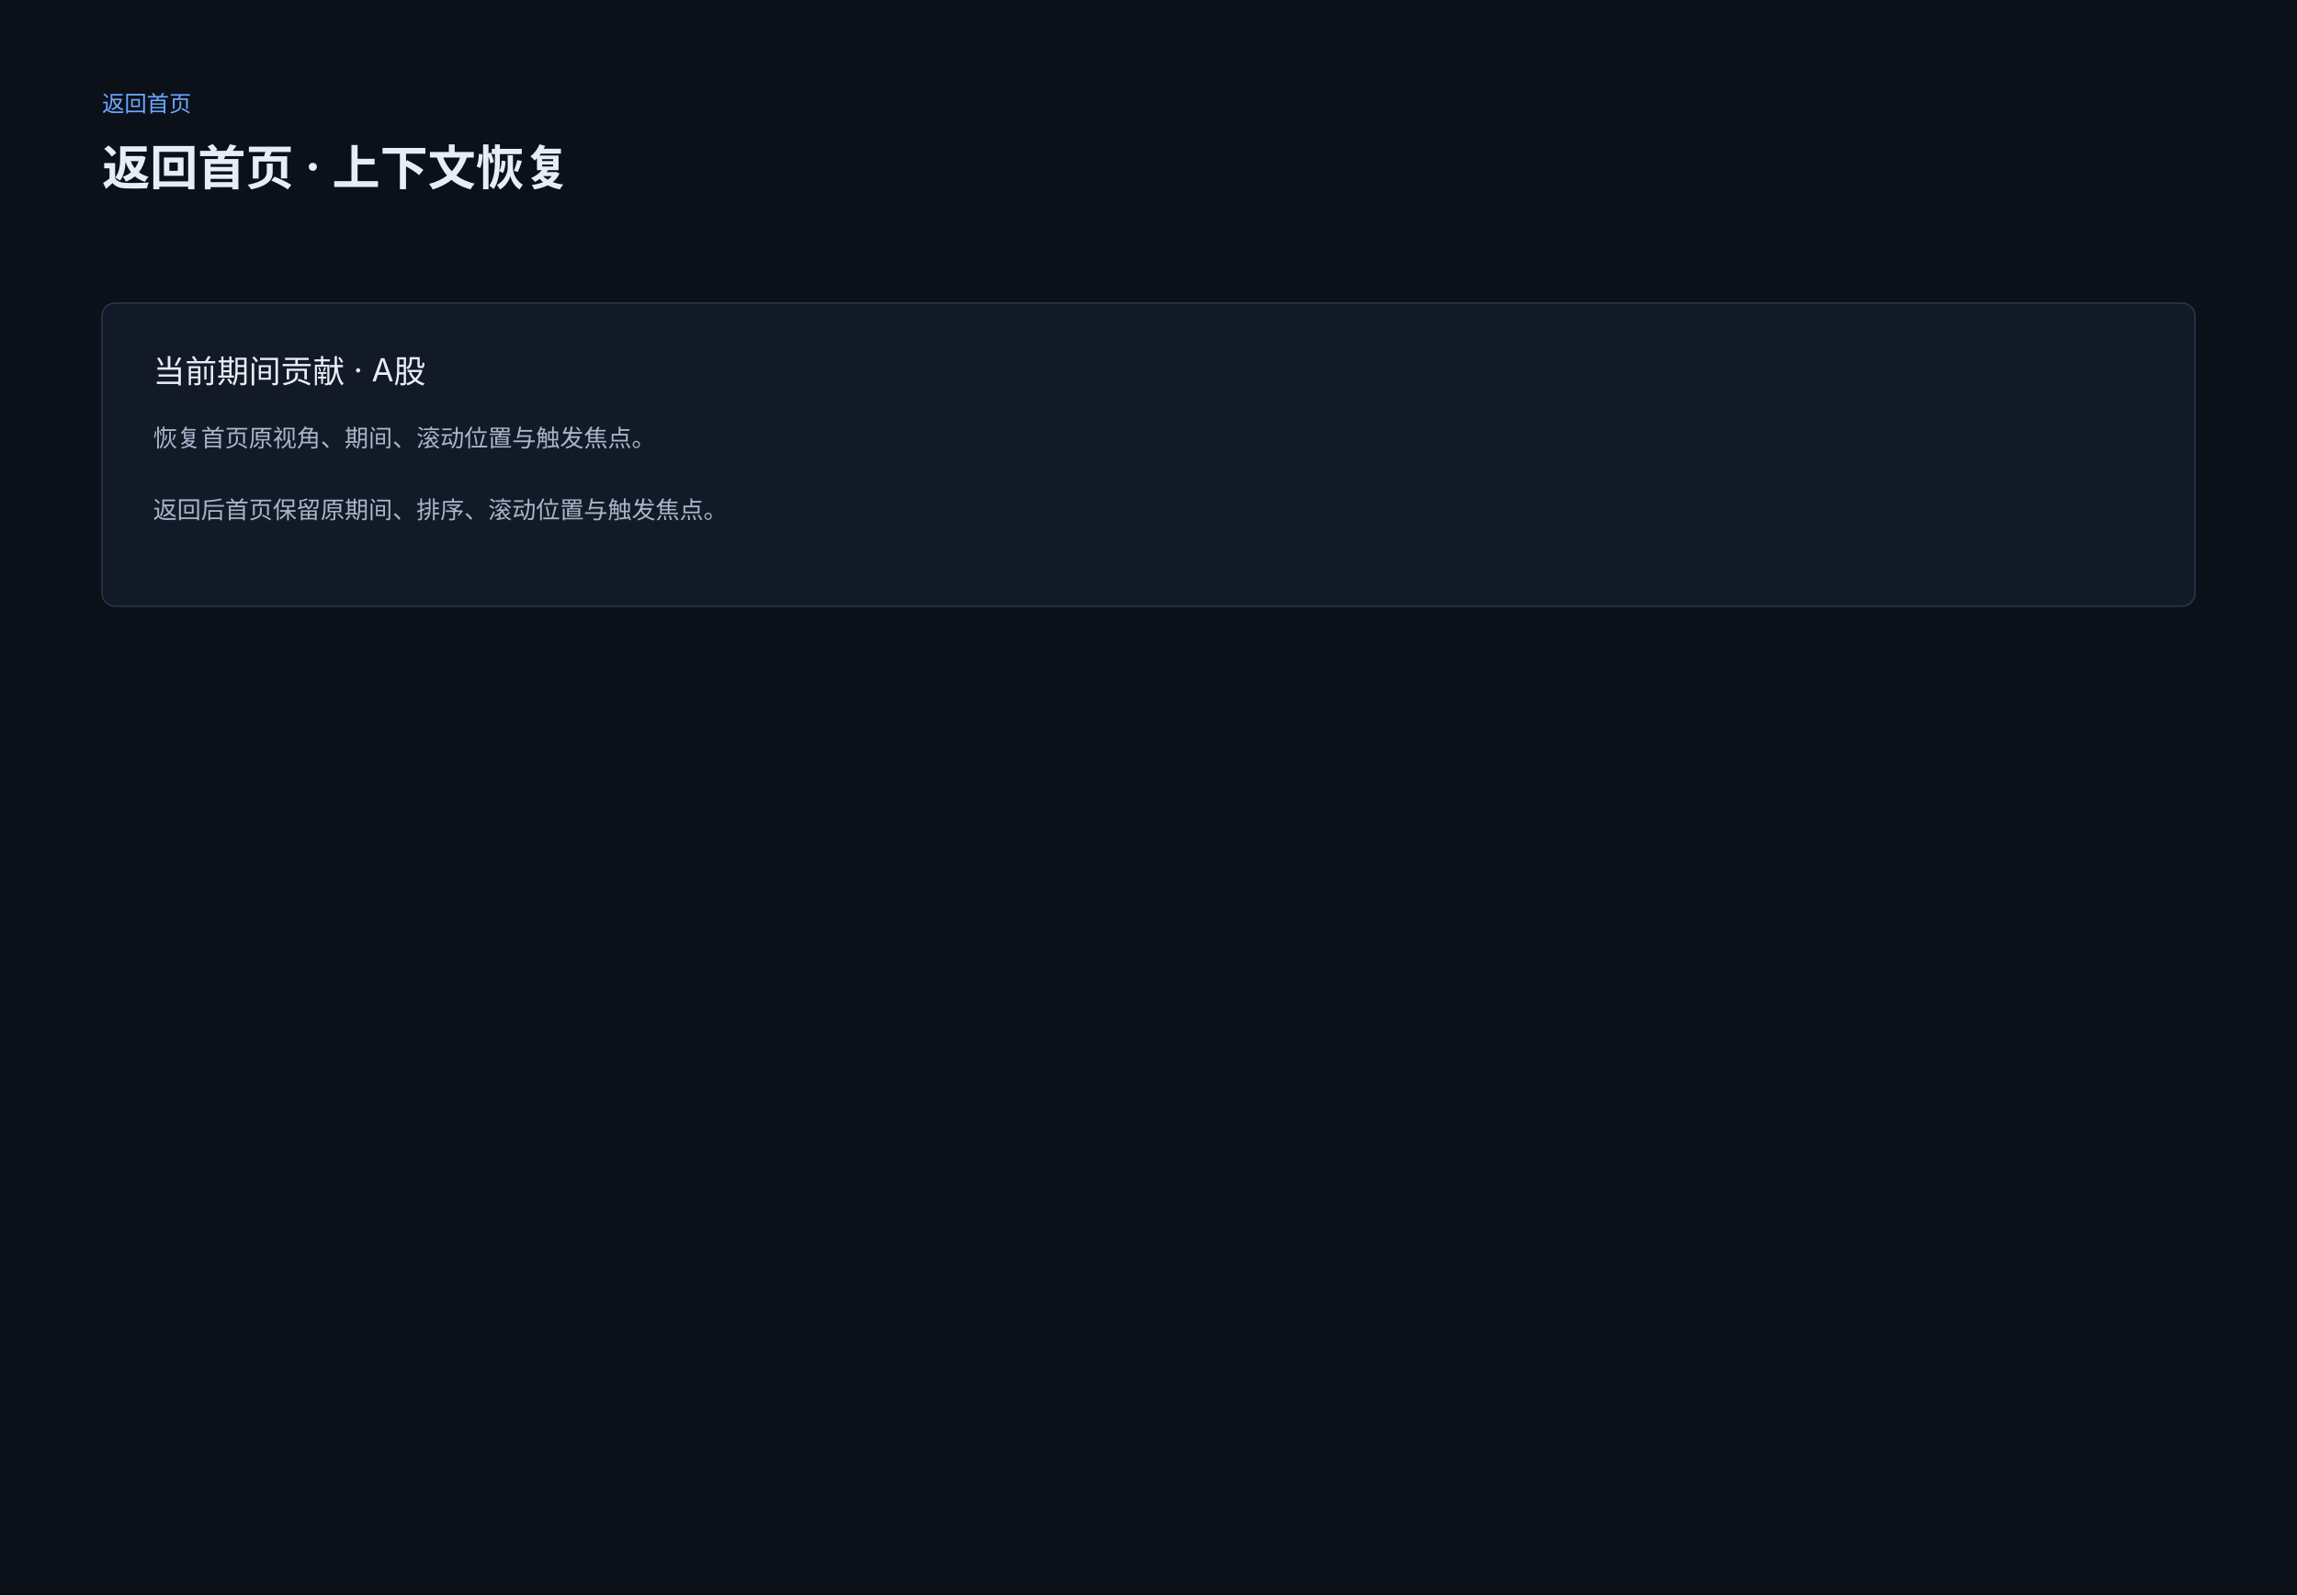
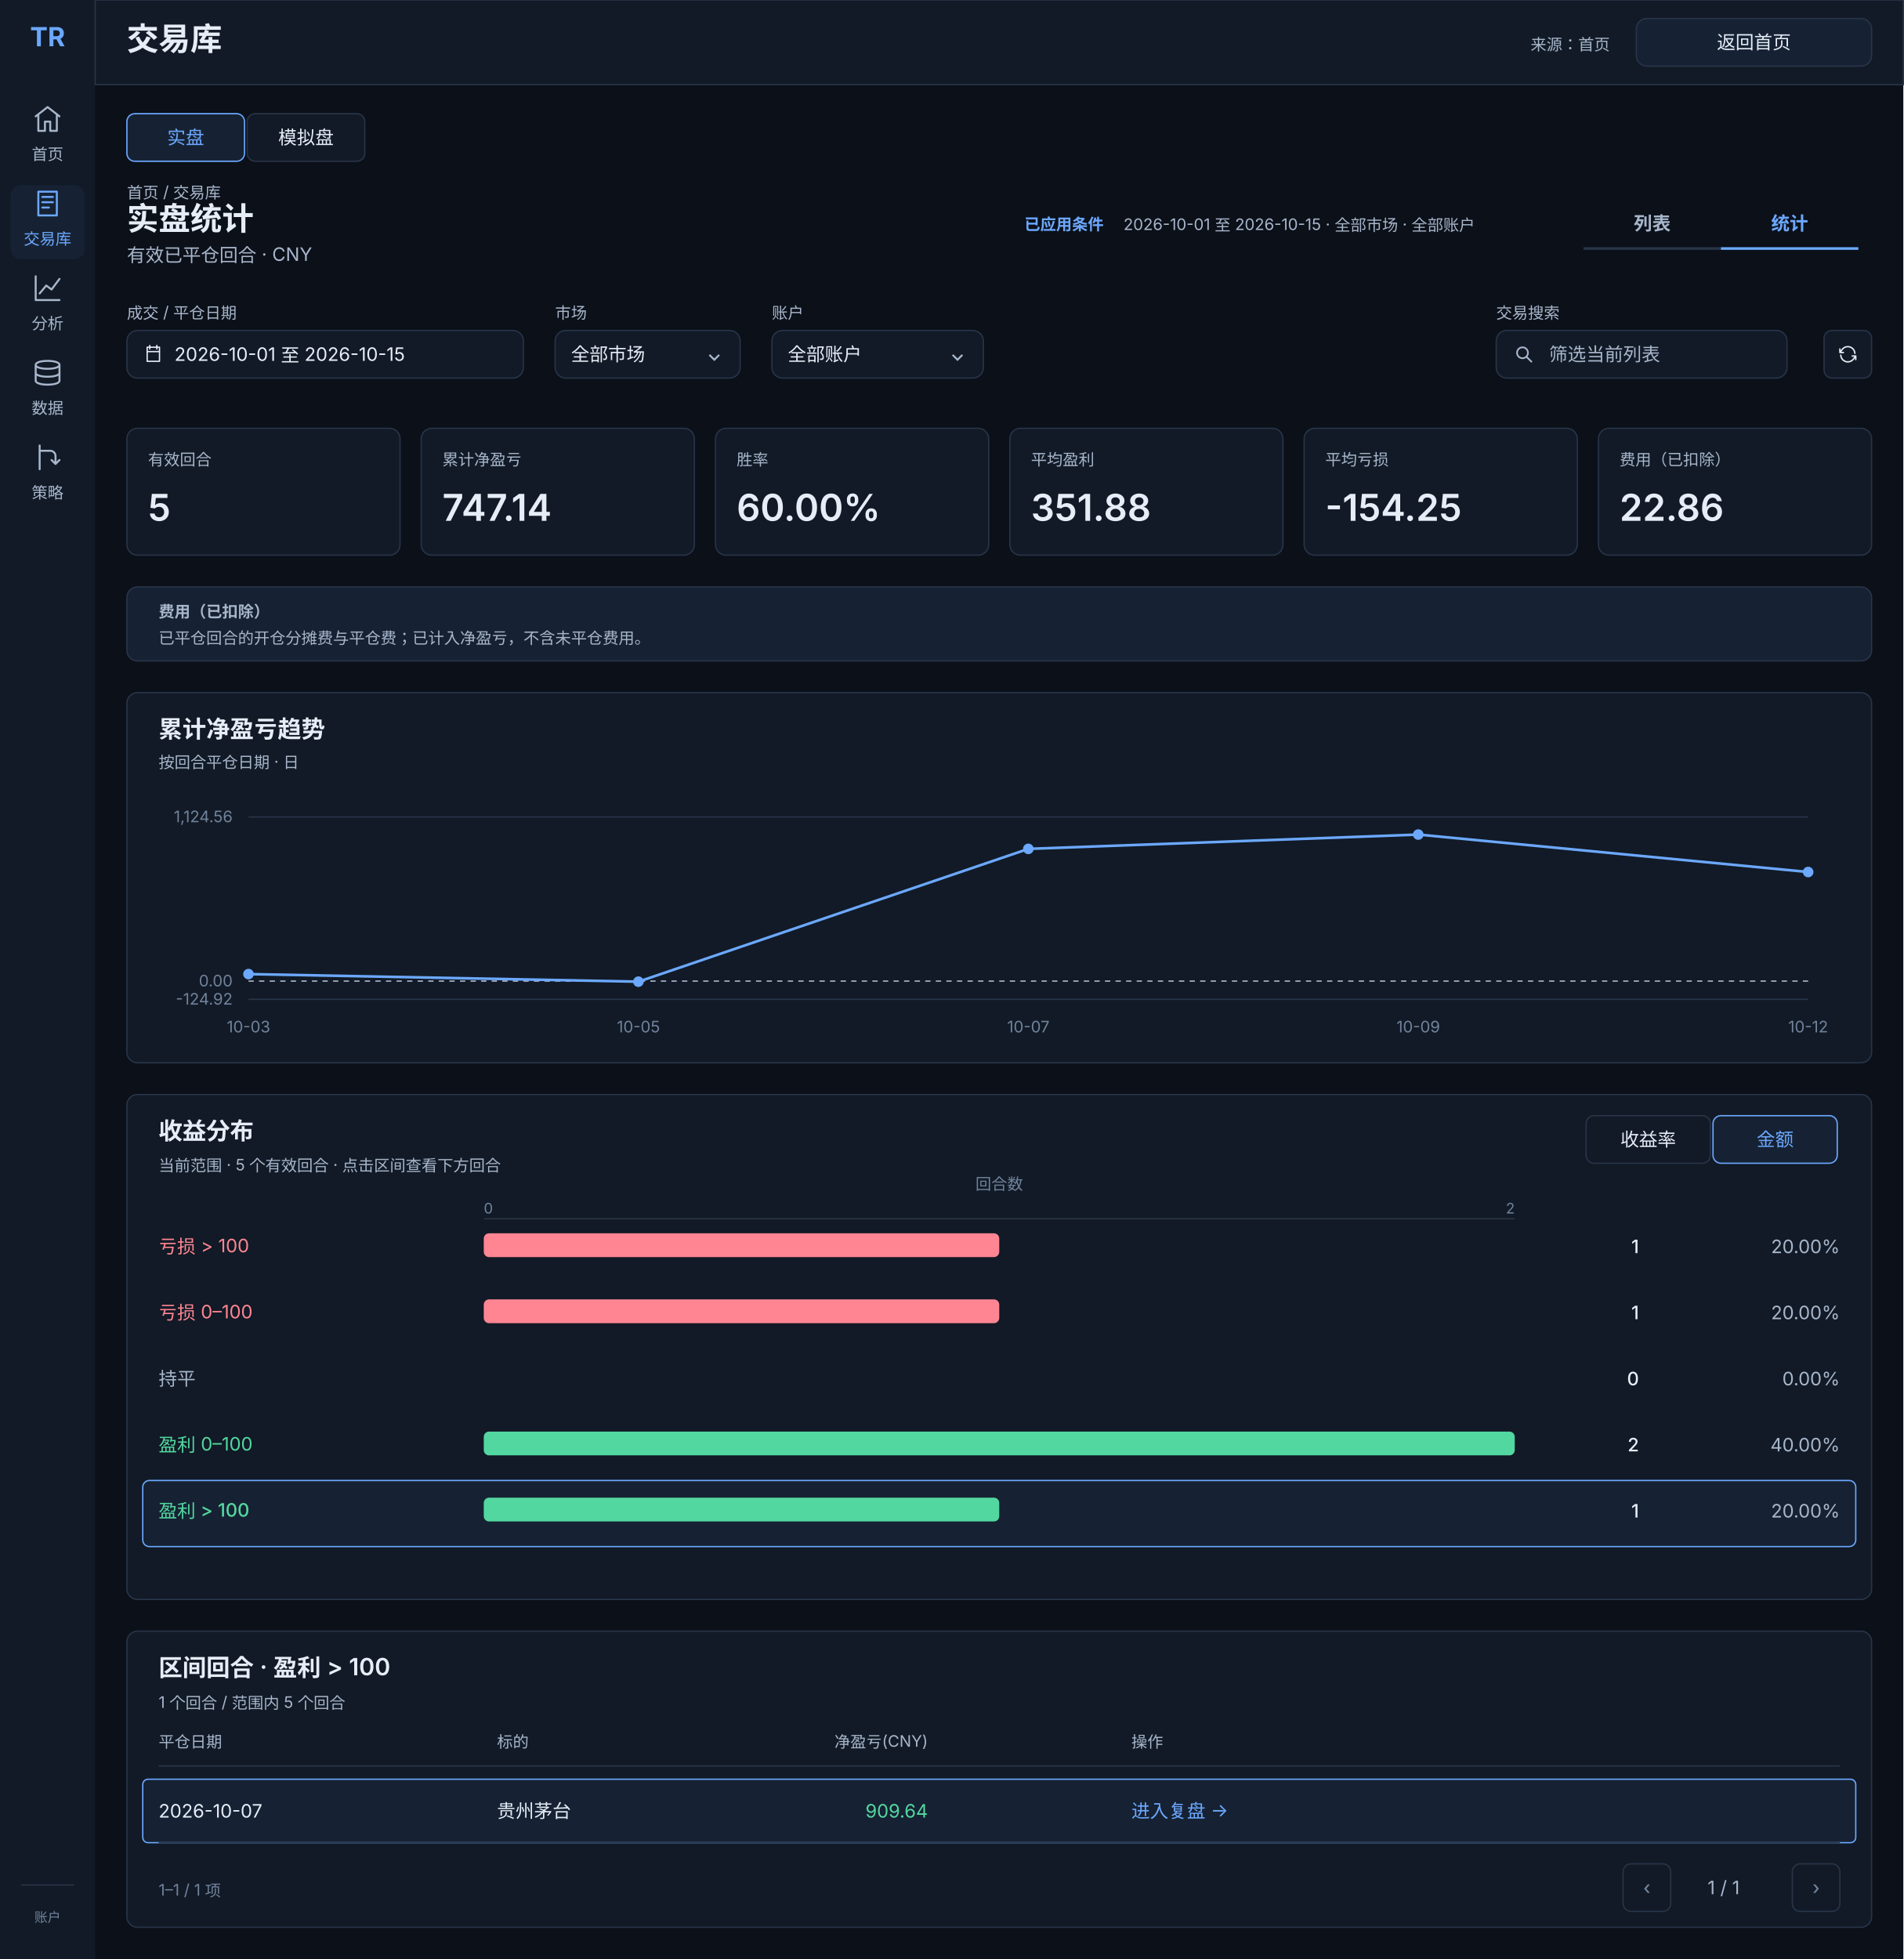
- <svg xmlns="http://www.w3.org/2000/svg" width="1440" height="1000" viewBox="0 0 1440 1000">
-   <rect width="1440" height="1000" fill="#0b1019" />
-   <style>text{font-family:-apple-system,BlinkMacSystemFont,"Segoe UI",sans-serif;fill:#e6edf7}.m{fill:#a8b6cb}.b{fill:#6ca8ff}.p{fill:#111a26;stroke:#283448}</style>
-   <text x="64" y="70" class="b" font-size="14">返回首页</text>
-   <text x="64" y="116" font-size="30" font-weight="700">返回首页 · 上下文恢复</text>
-   <rect x="64" y="190" width="1312" height="190" rx="8" class="p" />
-   <text x="96" y="240" font-size="20">当前期间贡献 · A股</text>
-   <text x="96" y="280" class="m" font-size="15">恢复首页原视角、期间、滚动位置与触发焦点。</text>
-   <text x="96" y="325" class="m" font-size="15">返回后首页保留原期间、排序、滚动位置与触发焦点。</text>
+ <svg xmlns="http://www.w3.org/2000/svg" width="1440" height="1482" viewBox="0 0 1440 1482" role="img" aria-label="实盘统计">
+   <style>text{font-family:-apple-system,BlinkMacSystemFont,'Segoe UI',sans-serif;font-variant-numeric:tabular-nums}</style>
+   <rect width="1440" height="1482" fill="#0B1019" />
+   <rect x="0" y="0" width="72" height="1482" fill="#111A26" />
+   <text x="36" y="35" font-size="20" fill="#6CA8FF" font-weight="700" text-anchor="middle">TR</text>
+   <svg x="24" y="78" width="24" height="24" viewBox="0 0 24 24" aria-hidden="true">
+     <path d="M3 10L12 3l9 7M5 9v12h5v-7h4v7h5V9" fill="none" stroke="#A8B6CB" stroke-width="1.5" stroke-linecap="round" stroke-linejoin="round" />
+   </svg>
+   <text x="36" y="121" font-size="12" fill="#A8B6CB" font-weight="400" text-anchor="middle">首页</text>
+   <rect x="8" y="140" width="56" height="56" rx="8" fill="#162233" />
+   <svg x="24" y="142" width="24" height="24" viewBox="0 0 24 24" aria-hidden="true">
+     <path d="M5 3h14v18H5zM8 7h8M8 11h8M8 15h5" fill="none" stroke="#6CA8FF" stroke-width="1.5" stroke-linecap="round" stroke-linejoin="round" />
+   </svg>
+   <text x="36" y="185" font-size="12" fill="#6CA8FF" font-weight="400" text-anchor="middle">交易库</text>
+   <svg x="24" y="206" width="24" height="24" viewBox="0 0 24 24" aria-hidden="true">
+     <path d="M3 3v18h18M6 16l5-6 4 3 6-8" fill="none" stroke="#A8B6CB" stroke-width="1.5" stroke-linecap="round" stroke-linejoin="round" />
+   </svg>
+   <text x="36" y="249" font-size="12" fill="#A8B6CB" font-weight="400" text-anchor="middle">分析</text>
+   <svg x="24" y="270" width="24" height="24" viewBox="0 0 24 24" aria-hidden="true">
+     <path d="M3 6c0-4 18-4 18 0v12c0 4-18 4-18 0zM3 6c0 4 18 4 18 0M3 12c0 4 18 4 18 0" fill="none" stroke="#A8B6CB" stroke-width="1.5" stroke-linecap="round" stroke-linejoin="round" />
+   </svg>
+   <text x="36" y="313" font-size="12" fill="#A8B6CB" font-weight="400" text-anchor="middle">数据</text>
+   <svg x="24" y="334" width="24" height="24" viewBox="0 0 24 24" aria-hidden="true">
+     <path d="M6 3v18M6 7h8a4 4 0 0 1 4 4v6M15 14l3 3 3-3" fill="none" stroke="#A8B6CB" stroke-width="1.5" stroke-linecap="round" stroke-linejoin="round" />
+   </svg>
+   <text x="36" y="377" font-size="12" fill="#A8B6CB" font-weight="400" text-anchor="middle">策略</text>
+   <line x1="16" y1="1426" x2="56" y2="1426" stroke="#283448" stroke-width="1" />
+   <text x="36" y="1454" font-size="10" fill="#71829B" font-weight="500" text-anchor="middle">账户</text>
+   <rect x="72" y="0" width="1368" height="64" fill="#111A26" stroke="#283448" />
+   <text x="96" y="38" font-size="24" fill="#E6EDF7" font-weight="600" text-anchor="start">交易库</text>
+   <text x="1218" y="38" font-size="12" fill="#A8B6CB" font-weight="400" text-anchor="end">来源：首页</text>
+   <rect x="1238" y="14" width="178" height="36" rx="8" fill="#162233" stroke="#283448" />
+   <text x="1327" y="37" font-size="14" fill="#E6EDF7" font-weight="500" text-anchor="middle">返回首页</text>
+   <rect x="96" y="86" width="89" height="36" rx="6" fill="#162233" stroke="#6CA8FF" />
+   <text x="140.5" y="109" font-size="14" fill="#6CA8FF" font-weight="500" text-anchor="middle">实盘</text>
+   <rect x="187" y="86" width="89" height="36" rx="6" fill="#111A26" stroke="#283448" />
+   <text x="231.5" y="109" font-size="14" fill="#E6EDF7" font-weight="500" text-anchor="middle">模拟盘</text>
+   <text x="96" y="150" font-size="12" fill="#A8B6CB" font-weight="400" text-anchor="start">首页 / 交易库</text>
+   <text x="96" y="174" font-size="24" fill="#E6EDF7" font-weight="600" text-anchor="start">实盘统计</text>
+   <text x="96" y="198" font-size="14" fill="#A8B6CB" font-weight="400" text-anchor="start">有效已平仓回合 · CNY</text>
+   <text x="775" y="174" font-size="12" fill="#6CA8FF" font-weight="600" text-anchor="start">已应用条件</text>
+   <text x="850" y="174" font-size="12" fill="#A8B6CB" font-weight="400" text-anchor="start">2026-10-01 至 2026-10-15 · 全部市场 · 全部账户</text>
+   <text x="1250" y="174" font-size="14" fill="#A8B6CB" font-weight="600" text-anchor="middle">列表</text>
+   <text x="1354" y="174" font-size="14" fill="#6CA8FF" font-weight="600" text-anchor="middle">统计</text>
+   <line x1="1198" y1="188" x2="1302" y2="188" stroke="#283448" stroke-width="2" />
+   <line x1="1302" y1="188" x2="1406" y2="188" stroke="#6CA8FF" stroke-width="2" />
+   <text x="96" y="241" font-size="12" fill="#A8B6CB" font-weight="400" text-anchor="start">成交 / 平仓日期</text>
+   <rect x="96" y="250" width="300" height="36" rx="8" fill="#111A26" stroke="#283448" />
+   <svg x="108" y="260" width="16" height="16" viewBox="0 0 24 24" aria-hidden="true">
+     <path d="M5 4h14v16H5zM8 2v4M16 2v4M5 9h14" fill="none" stroke="#E6EDF7" stroke-width="1.5" stroke-linecap="round" stroke-linejoin="round" />
+   </svg>
+   <text x="132" y="273" font-size="14" fill="#E6EDF7" font-weight="400" text-anchor="start">2026-10-01 至 2026-10-15</text>
+   <text x="420" y="241" font-size="12" fill="#A8B6CB" font-weight="400" text-anchor="start">市场</text>
+   <rect x="420" y="250" width="140" height="36" rx="8" fill="#111A26" stroke="#283448" />
+   <text x="432" y="273" font-size="14" fill="#E6EDF7" font-weight="400" text-anchor="start">全部市场</text>
+   <text x="546" y="273" font-size="14" fill="#A8B6CB" font-weight="600" text-anchor="end">⌄</text>
+   <text x="584" y="241" font-size="12" fill="#A8B6CB" font-weight="400" text-anchor="start">账户</text>
+   <rect x="584" y="250" width="160" height="36" rx="8" fill="#111A26" stroke="#283448" />
+   <text x="596" y="273" font-size="14" fill="#E6EDF7" font-weight="400" text-anchor="start">全部账户</text>
+   <text x="730" y="273" font-size="14" fill="#A8B6CB" font-weight="600" text-anchor="end">⌄</text>
+   <text x="1132" y="241" font-size="12" fill="#A8B6CB" font-weight="400" text-anchor="start">交易搜索</text>
+   <rect x="1132" y="250" width="220" height="36" rx="8" fill="#111A26" stroke="#283448" />
+   <svg x="1144" y="259" width="18" height="18" viewBox="0 0 24 24" aria-hidden="true">
+     <circle cx="10.5" cy="10.5" r="5.5" fill="none" stroke="#A8B6CB" stroke-width="1.7" />
+     <path d="m15 15 4.5 4.5" fill="none" stroke="#A8B6CB" stroke-width="1.7" stroke-linecap="round" />
+   </svg>
+   <text x="1172" y="273" font-size="14" fill="#A8B6CB" font-weight="400" text-anchor="start">筛选当前列表</text>
+   <rect x="1380" y="250" width="36" height="36" rx="6" fill="#111A26" stroke="#283448" />
+   <text x="1398" y="273" font-size="14" fill="#E6EDF7" font-weight="500" text-anchor="middle" />
+   <svg x="1390" y="260" width="16" height="16" viewBox="0 0 24 24" aria-hidden="true">
+     <path d="M20 11a8 8 0 0 0-14.7-4L3 10m0-4v4h4M4 13a8 8 0 0 0 14.7 4L21 14m0 4v-4h-4" fill="none" stroke="#E6EDF7" stroke-width="1.6" stroke-linecap="round" stroke-linejoin="round" />
+   </svg>
+   <rect x="96" y="324" width="206.667" height="96" rx="8" fill="#111A26" stroke="#283448" />
+   <text x="112" y="352" font-size="12" fill="#A8B6CB" font-weight="400" text-anchor="start">有效回合</text>
+   <text x="112" y="394" font-size="28" fill="#E6EDF7" font-weight="600" text-anchor="start">5</text>
+   <rect x="318.667" y="324" width="206.667" height="96" rx="8" fill="#111A26" stroke="#283448" />
+   <text x="334.667" y="352" font-size="12" fill="#A8B6CB" font-weight="400" text-anchor="start">累计净盈亏</text>
+   <text x="334.667" y="394" font-size="28" fill="#E6EDF7" font-weight="600" text-anchor="start">747.14</text>
+   <rect x="541.333" y="324" width="206.667" height="96" rx="8" fill="#111A26" stroke="#283448" />
+   <text x="557.333" y="352" font-size="12" fill="#A8B6CB" font-weight="400" text-anchor="start">胜率</text>
+   <text x="557.333" y="394" font-size="28" fill="#E6EDF7" font-weight="600" text-anchor="start">60.00%</text>
+   <rect x="764" y="324" width="206.667" height="96" rx="8" fill="#111A26" stroke="#283448" />
+   <text x="780" y="352" font-size="12" fill="#A8B6CB" font-weight="400" text-anchor="start">平均盈利</text>
+   <text x="780" y="394" font-size="28" fill="#E6EDF7" font-weight="600" text-anchor="start">351.88</text>
+   <rect x="986.667" y="324" width="206.667" height="96" rx="8" fill="#111A26" stroke="#283448" />
+   <text x="1002.67" y="352" font-size="12" fill="#A8B6CB" font-weight="400" text-anchor="start">平均亏损</text>
+   <text x="1002.67" y="394" font-size="28" fill="#E6EDF7" font-weight="600" text-anchor="start">-154.25</text>
+   <rect x="1209.33" y="324" width="206.667" height="96" rx="8" fill="#111A26" stroke="#283448" />
+   <text x="1225.33" y="352" font-size="12" fill="#A8B6CB" font-weight="400" text-anchor="start">费用（已扣除）</text>
+   <text x="1225.33" y="394" font-size="28" fill="#E6EDF7" font-weight="600" text-anchor="start">22.86</text>
+   <rect x="96" y="444" width="1320" height="56" rx="8" fill="#162233" stroke="#283448" />
+   <text x="120" y="467" font-size="12" fill="#A8B6CB" font-weight="600" text-anchor="start">费用（已扣除）</text>
+   <text x="120" y="487" font-size="12" fill="#A8B6CB" font-weight="400" text-anchor="start">已平仓回合的开仓分摊费与平仓费；已计入净盈亏，不含未平仓费用。</text>
+   <rect x="96" y="524" width="1320" height="280" rx="8" fill="#111A26" stroke="#283448" />
+   <text x="120" y="558" font-size="18" fill="#E6EDF7" font-weight="600" text-anchor="start">累计净盈亏趋势</text>
+   <text x="120" y="581" font-size="12" fill="#A8B6CB" font-weight="400" text-anchor="start">按回合平仓日期 · 日</text>
+   <line x1="188" y1="618" x2="1368" y2="618" stroke="#283448" stroke-width="1" />
+   <text x="176" y="622" font-size="12" fill="#71829B" font-weight="400" text-anchor="end">1,124.56</text>
+   <line x1="188" y1="742.203" x2="1368" y2="742.203" stroke="#A8B6CB" stroke-width="1" stroke-dasharray="4 4" />
+   <text x="176" y="746.203" font-size="12" fill="#71829B" font-weight="400" text-anchor="end">0.00</text>
+   <line x1="188" y1="756" x2="1368" y2="756" stroke="#283448" stroke-width="1" />
+   <text x="176" y="760" font-size="12" fill="#71829B" font-weight="400" text-anchor="end">-124.92</text>
+   <text x="188" y="781" font-size="12" fill="#71829B" font-weight="400" text-anchor="middle">10-03</text>
+   <circle cx="188" cy="736.902" r="4" fill="#6CA8FF" />
+   <text x="483" y="781" font-size="12" fill="#71829B" font-weight="400" text-anchor="middle">10-05</text>
+   <circle cx="483" cy="742.645" r="4" fill="#6CA8FF" />
+   <line x1="188" y1="736.902" x2="483" y2="742.645" stroke="#6CA8FF" stroke-width="2" />
+   <text x="778" y="781" font-size="12" fill="#71829B" font-weight="400" text-anchor="middle">10-07</text>
+   <circle cx="778" cy="642.179" r="4" fill="#6CA8FF" />
+   <line x1="483" y1="742.645" x2="778" y2="642.179" stroke="#6CA8FF" stroke-width="2" />
+   <text x="1073" y="781" font-size="12" fill="#71829B" font-weight="400" text-anchor="middle">10-09</text>
+   <circle cx="1073" cy="631.355" r="4" fill="#6CA8FF" />
+   <line x1="778" y1="642.179" x2="1073" y2="631.355" stroke="#6CA8FF" stroke-width="2" />
+   <text x="1368" y="781" font-size="12" fill="#71829B" font-weight="400" text-anchor="middle">10-12</text>
+   <circle cx="1368" cy="659.684" r="4" fill="#6CA8FF" />
+   <line x1="1073" y1="631.355" x2="1368" y2="659.684" stroke="#6CA8FF" stroke-width="2" />
+   <rect x="96" y="828" width="1320" height="382" rx="8" fill="#111A26" stroke="#283448" />
+   <text x="120" y="862" font-size="18" fill="#E6EDF7" font-weight="600" text-anchor="start">收益分布</text>
+   <text x="120" y="886" font-size="12" fill="#A8B6CB" font-weight="400" text-anchor="start">当前范围 · 5 个有效回合 · 点击区间查看下方回合</text>
+   <text x="756" y="900" font-size="12" fill="#71829B" font-weight="400" text-anchor="middle">回合数</text>
+   <line x1="366" y1="922" x2="1146" y2="922" stroke="#283448" stroke-width="1" />
+   <text x="366" y="918" font-size="11" fill="#71829B" font-weight="400" text-anchor="start">0</text>
+   <text x="1146" y="918" font-size="11" fill="#71829B" font-weight="400" text-anchor="end">2</text>
+   <text x="120" y="948" font-size="14" fill="#FF8592" font-weight="400" text-anchor="start">亏损 &gt; 100</text>
+   <rect x="366" y="933" width="390" height="18" rx="4" fill="#FF8592" data-bar="distribution" data-count="1" data-bar-width="390" />
+   <text x="1240" y="948" font-size="14" fill="#E6EDF7" font-weight="500" text-anchor="end">1</text>
+   <text x="1392" y="948" font-size="14" fill="#A8B6CB" font-weight="400" text-anchor="end">20.00%</text>
+   <text x="120" y="998" font-size="14" fill="#FF8592" font-weight="400" text-anchor="start">亏损 0–100</text>
+   <rect x="366" y="983" width="390" height="18" rx="4" fill="#FF8592" data-bar="distribution" data-count="1" data-bar-width="390" />
+   <text x="1240" y="998" font-size="14" fill="#E6EDF7" font-weight="500" text-anchor="end">1</text>
+   <text x="1392" y="998" font-size="14" fill="#A8B6CB" font-weight="400" text-anchor="end">20.00%</text>
+   <text x="120" y="1048" font-size="14" fill="#A8B6CB" font-weight="400" text-anchor="start">持平</text>
+   <rect x="366" y="1033" width="0" height="18" rx="4" fill="#A8B6CB" data-bar="distribution" data-count="0" data-bar-width="0" />
+   <text x="1240" y="1048" font-size="14" fill="#E6EDF7" font-weight="500" text-anchor="end">0</text>
+   <text x="1392" y="1048" font-size="14" fill="#A8B6CB" font-weight="400" text-anchor="end">0.00%</text>
+   <text x="120" y="1098" font-size="14" fill="#53D7A0" font-weight="400" text-anchor="start">盈利 0–100</text>
+   <rect x="366" y="1083" width="780" height="18" rx="4" fill="#53D7A0" data-bar="distribution" data-count="2" data-bar-width="780" />
+   <text x="1240" y="1098" font-size="14" fill="#E6EDF7" font-weight="500" text-anchor="end">2</text>
+   <text x="1392" y="1098" font-size="14" fill="#A8B6CB" font-weight="400" text-anchor="end">40.00%</text>
+   <rect x="108" y="1120" width="1296" height="50" rx="5" fill="#162233" stroke="#6CA8FF" />
+   <text x="120" y="1148" font-size="14" fill="#53D7A0" font-weight="500" text-anchor="start">盈利 &gt; 100</text>
+   <rect x="366" y="1133" width="390" height="18" rx="4" fill="#53D7A0" data-bar="distribution" data-count="1" data-bar-width="390" />
+   <text x="1240" y="1148" font-size="14" fill="#E6EDF7" font-weight="500" text-anchor="end">1</text>
+   <text x="1392" y="1148" font-size="14" fill="#A8B6CB" font-weight="400" text-anchor="end">20.00%</text>
+   <rect x="1200" y="844" width="94" height="36" rx="6" fill="#111A26" stroke="#283448" />
+   <text x="1247" y="867" font-size="14" fill="#E6EDF7" font-weight="500" text-anchor="middle">收益率</text>
+   <rect x="1296" y="844" width="94" height="36" rx="6" fill="#162233" stroke="#6CA8FF" />
+   <text x="1343" y="867" font-size="14" fill="#6CA8FF" font-weight="500" text-anchor="middle">金额</text>
+   <rect x="96" y="1234" width="1320" height="224" rx="8" fill="#111A26" stroke="#283448" />
+   <text x="120" y="1268" font-size="18" fill="#E6EDF7" font-weight="600" text-anchor="start">区间回合 · 盈利 &gt; 100</text>
+   <text x="120" y="1292" font-size="12" fill="#A8B6CB" font-weight="400" text-anchor="start">1 个回合 / 范围内 5 个回合</text>
+   <text x="120" y="1322" font-size="12" fill="#A8B6CB" font-weight="400" text-anchor="start">平仓日期</text>
+   <text x="376" y="1322" font-size="12" fill="#A8B6CB" font-weight="400" text-anchor="start">标的</text>
+   <text x="702" y="1322" font-size="12" fill="#A8B6CB" font-weight="400" text-anchor="end">净盈亏(CNY)</text>
+   <text x="856" y="1322" font-size="12" fill="#A8B6CB" font-weight="400" text-anchor="start">操作</text>
+   <line x1="120" y1="1336" x2="1392" y2="1336" stroke="#283448" stroke-width="1" />
+   <rect x="108" y="1346" width="1296" height="48" rx="4" fill="#162233" stroke="#6CA8FF" />
+   <text x="120" y="1375" font-size="14" fill="#E6EDF7" font-weight="400" text-anchor="start">2026-10-07</text>
+   <text x="376" y="1375" font-size="14" fill="#E6EDF7" font-weight="400" text-anchor="start">贵州茅台</text>
+   <text x="702" y="1375" font-size="14" fill="#53D7A0" font-weight="400" text-anchor="end">909.64</text>
+   <text x="856" y="1375" font-size="14" fill="#6CA8FF" font-weight="400" text-anchor="start">进入复盘 →</text>
+   <line x1="120" y1="1394" x2="1392" y2="1394" stroke="#283448" stroke-width="1" />
+   <text x="120" y="1434" font-size="12" fill="#71829B" font-weight="400" text-anchor="start">1–1 / 1 项</text>
+   <rect x="1228" y="1410" width="36" height="36" rx="6" fill="#111A26" stroke="#283448" />
+   <text x="1246" y="1433" font-size="14" fill="#71829B" font-weight="500" text-anchor="middle">‹</text>
+   <text x="1304" y="1433" font-size="14" fill="#A8B6CB" font-weight="400" text-anchor="middle">1 / 1</text>
+   <rect x="1356" y="1410" width="36" height="36" rx="6" fill="#111A26" stroke="#283448" />
+   <text x="1374" y="1433" font-size="14" fill="#71829B" font-weight="500" text-anchor="middle">›</text>
</svg>
